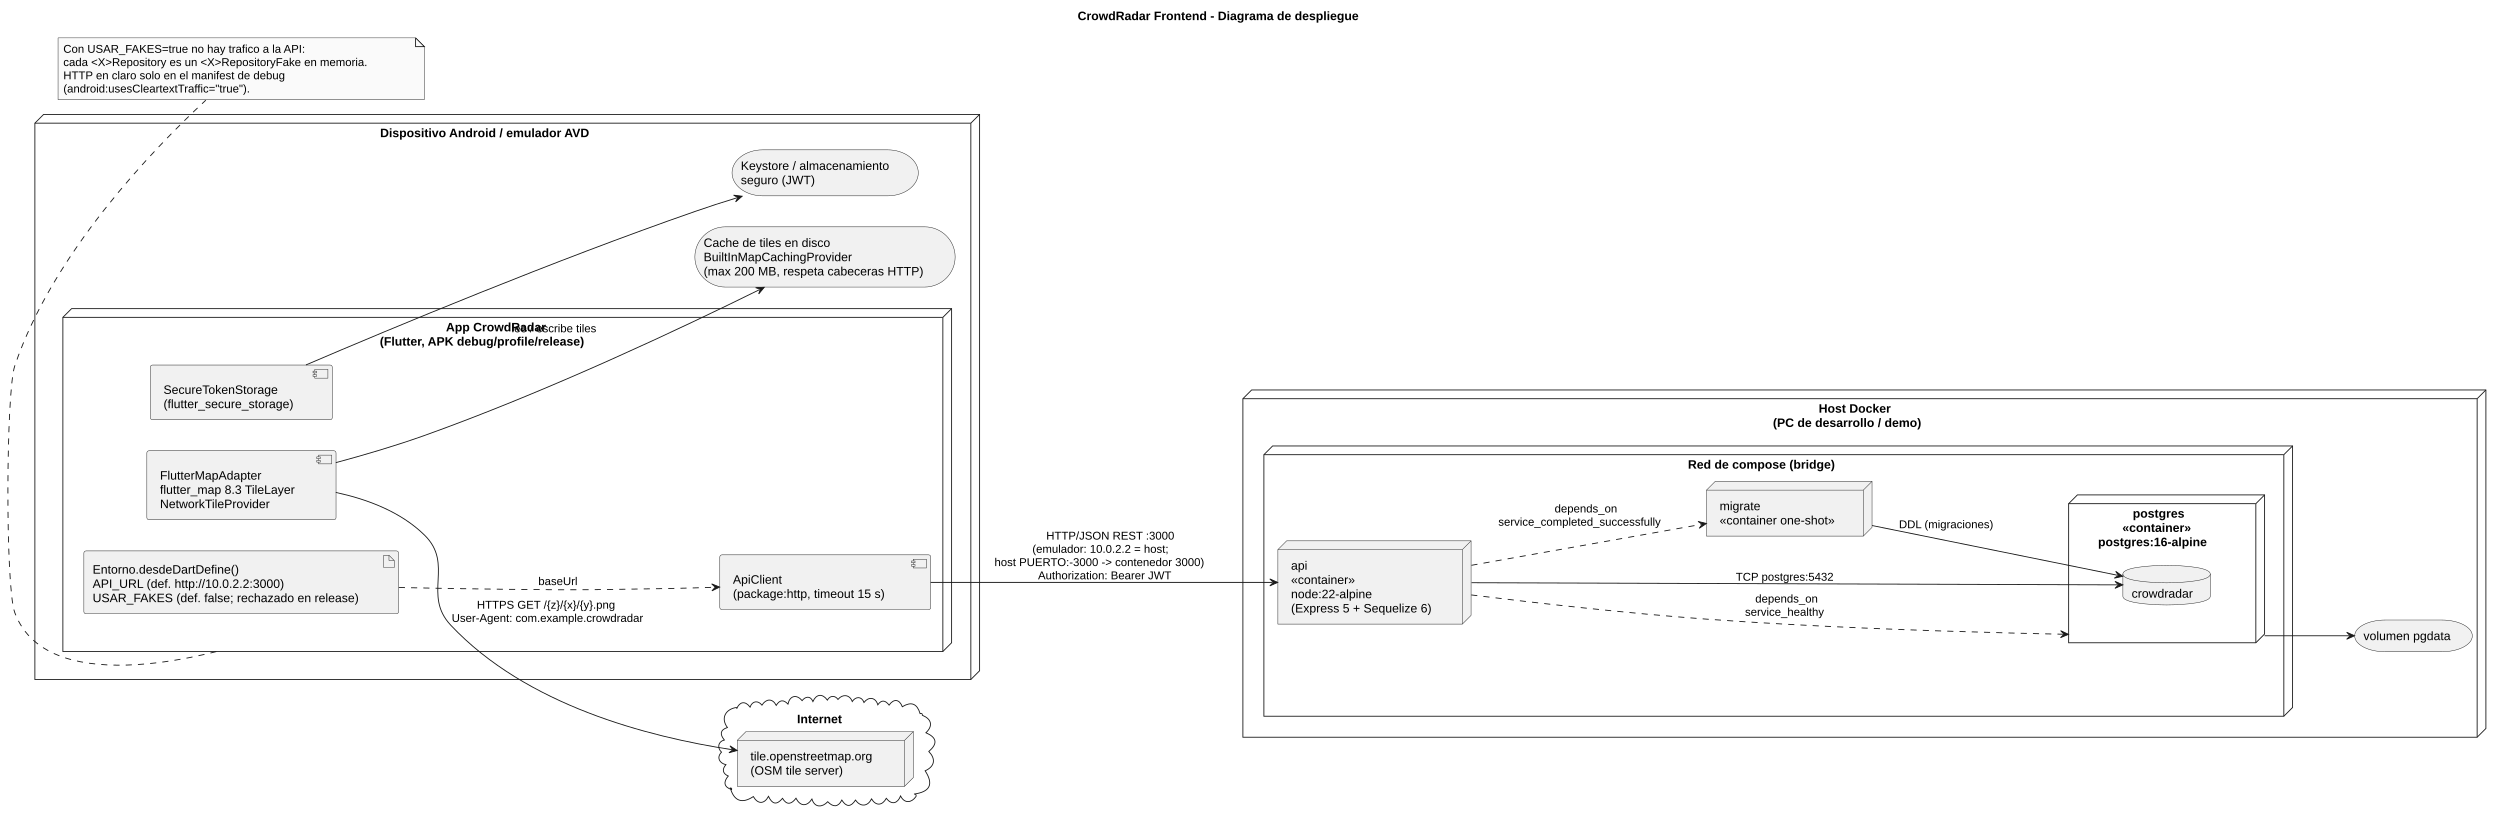
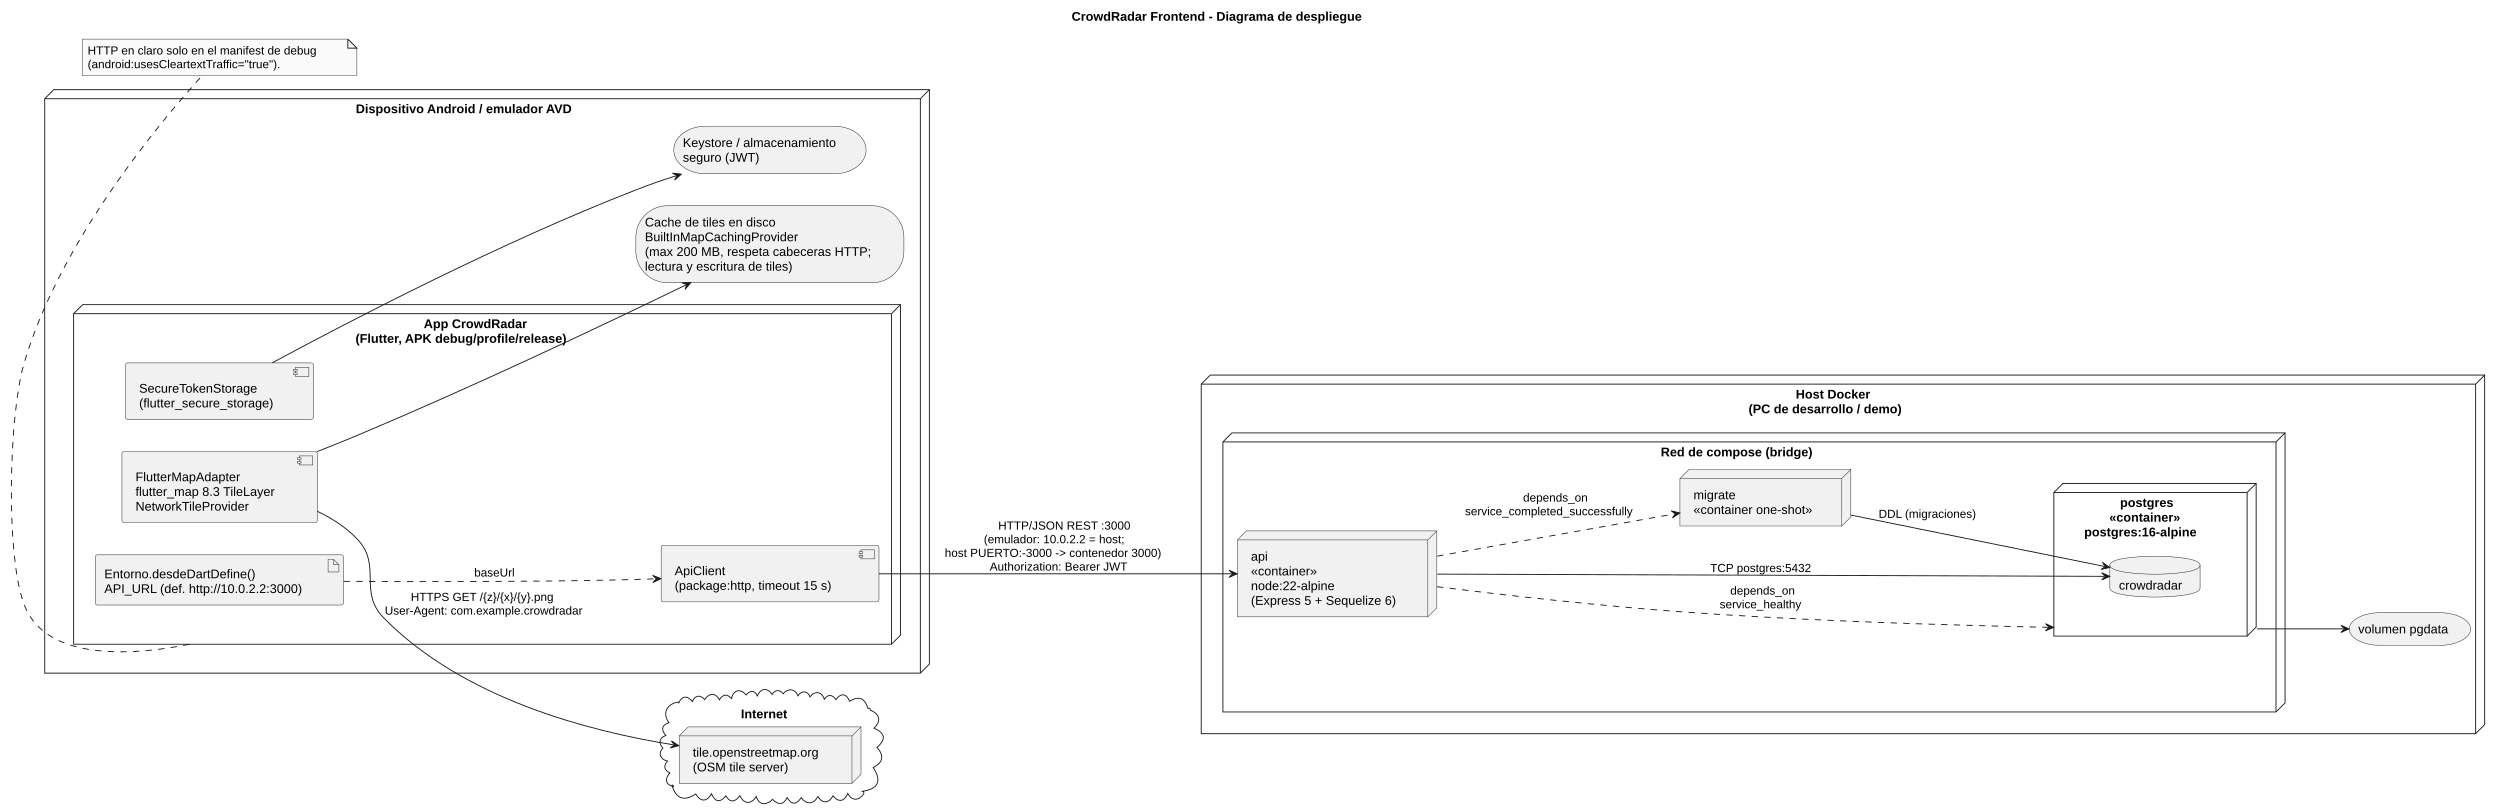
- <svg xmlns="http://www.w3.org/2000/svg" contentStyleType="text/css" height="930px" preserveAspectRatio="none" style="width:2858px;height:930px;background:#FFFFFF;" version="1.1" viewBox="0 0 2858 930" width="2858px" zoomAndPan="magnify">
+ <svg xmlns="http://www.w3.org/2000/svg" contentStyleType="text/css" height="899px" preserveAspectRatio="none" style="width:2768px;height:899px;background:#FFFFFF;" version="1.1" viewBox="0 0 2768 899" width="2768px" zoomAndPan="magnify">
  <defs />
  <g>
-     <text fill="#000000" font-family="Arial" font-size="14" font-weight="bold" lengthAdjust="spacing" textLength="381.001" x="1231.935" y="22.995">CrowdRadar Frontend - Diagrama de despliegue</text>
+     <text fill="#000000" font-family="Arial" font-size="14" font-weight="bold" lengthAdjust="spacing" textLength="381.001" x="1186.505" y="22.995">CrowdRadar Frontend - Diagrama de despliegue</text>
    <g id="cluster_android">
-       <polygon fill="none" points="39.87,140.797,49.87,130.797,1119.87,130.797,1119.87,766.797,1109.87,776.797,39.87,776.797,39.87,140.797" style="stroke:#181818;stroke-width:1.0;" />
-       <line style="stroke:#181818;stroke-width:1.0;" x1="1109.87" x2="1119.87" y1="140.797" y2="130.797" />
-       <line style="stroke:#181818;stroke-width:1.0;" x1="39.87" x2="1109.87" y1="140.797" y2="140.797" />
-       <line style="stroke:#181818;stroke-width:1.0;" x1="1109.87" x2="1109.87" y1="140.797" y2="776.797" />
-       <text fill="#000000" font-family="Arial" font-size="14" font-weight="bold" lengthAdjust="spacing" textLength="282.666" x="434.537" y="156.792">Dispositivo Android / emulador AVD</text>
+       <polygon fill="none" points="49.51,109.297,59.51,99.297,1029.01,99.297,1029.01,735.297,1019.01,745.297,49.51,745.297,49.51,109.297" style="stroke:#181818;stroke-width:1.0;" />
+       <line style="stroke:#181818;stroke-width:1.0;" x1="1019.01" x2="1029.01" y1="109.297" y2="99.297" />
+       <line style="stroke:#181818;stroke-width:1.0;" x1="49.51" x2="1019.01" y1="109.297" y2="109.297" />
+       <line style="stroke:#181818;stroke-width:1.0;" x1="1019.01" x2="1019.01" y1="109.297" y2="745.297" />
+       <text fill="#000000" font-family="Arial" font-size="14" font-weight="bold" lengthAdjust="spacing" textLength="282.666" x="393.927" y="125.292">Dispositivo Android / emulador AVD</text>
    </g>
    <g id="cluster_apk">
-       <polygon fill="none" points="71.87,362.797,81.87,352.797,1087.87,352.797,1087.87,734.797,1077.87,744.797,71.87,744.797,71.87,362.797" style="stroke:#181818;stroke-width:1.0;" />
-       <line style="stroke:#181818;stroke-width:1.0;" x1="1077.87" x2="1087.87" y1="362.797" y2="352.797" />
-       <line style="stroke:#181818;stroke-width:1.0;" x1="71.87" x2="1077.87" y1="362.797" y2="362.797" />
-       <line style="stroke:#181818;stroke-width:1.0;" x1="1077.87" x2="1077.87" y1="362.797" y2="744.797" />
-       <text fill="#000000" font-family="Arial" font-size="14" font-weight="bold" lengthAdjust="spacing" textLength="132.105" x="509.818" y="378.792">App CrowdRadar</text>
-       <text fill="#000000" font-family="Arial" font-size="14" font-weight="bold" lengthAdjust="spacing" textLength="283.37" x="434.185" y="395.089">(Flutter, APK debug/profile/release)</text>
+       <polygon fill="none" points="81.51,347.297,91.51,337.297,997.01,337.297,997.01,703.297,987.01,713.297,81.51,713.297,81.51,347.297" style="stroke:#181818;stroke-width:1.0;" />
+       <line style="stroke:#181818;stroke-width:1.0;" x1="987.01" x2="997.01" y1="347.297" y2="337.297" />
+       <line style="stroke:#181818;stroke-width:1.0;" x1="81.51" x2="987.01" y1="347.297" y2="347.297" />
+       <line style="stroke:#181818;stroke-width:1.0;" x1="987.01" x2="987.01" y1="347.297" y2="713.297" />
+       <text fill="#000000" font-family="Arial" font-size="14" font-weight="bold" lengthAdjust="spacing" textLength="132.105" x="469.208" y="363.292">App CrowdRadar</text>
+       <text fill="#000000" font-family="Arial" font-size="14" font-weight="bold" lengthAdjust="spacing" textLength="283.37" x="393.575" y="379.589">(Flutter, APK debug/profile/release)</text>
    </g>
    <g id="cluster_internet">
-       <path d="M842.108,810.309 C845.617,801.929 851.955,801 857.477,808.34 C860.013,801.271 866.409,800.303 871.069,806.096 C875.739,798.772 882.982,797.958 887.406,806.352 C891.274,800.104 895.625,799.409 900.774,804.892 C902.93,795.229 910.582,793.349 916.936,800.965 C920.783,796.121 926.402,795.065 929.322,801.944 C933.224,793.213 940.357,792.632 945.847,800.348 C948.689,795.147 954.463,794.576 957.965,799.562 C963.164,793.232 971.2,793.793 974.296,801.935 C978.172,796.156 984.906,795.648 987.723,803.016 C992.944,796.148 1000.927,796.94 1003.512,805.682 C1008.006,799.46 1012.263,800.68 1016.402,806.076 C1021.803,798.48 1028.105,799.198 1031.539,807.902 C1041.88,801.693 1048.401,804.311 1051.87,815.797 C1053.653,815.209 1054.543,815.786 1054.476,817.714 C1064.769,821.924 1067.038,829.646 1058.526,837.672 C1071.01,843.186 1072.309,850.055 1061.828,859.107 C1070.062,867.758 1068.668,876.196 1057.639,881.194 C1067.928,897.111 1062.664,905.36 1044.87,907.797 C1046.876,907.677 1047.688,908.465 1047.215,910.498 C1042.236,917.885 1034.039,918.982 1029.539,909.981 C1026.018,918.685 1019.477,920.535 1013.21,912.69 C1008.692,920.884 1001.541,921.795 996.366,913.354 C991.79,922.263 983.767,922.67 977.977,914.675 C972.764,922.642 967.607,922.922 962.381,914.688 C958.024,923.163 952.32,922.793 946.266,916.546 C940.168,923.054 931.487,923.825 928.202,913.523 C922.344,922.408 914.866,922.014 909.959,912.576 C905.028,919.211 899.605,921.054 894.568,912.685 C887.869,920.703 882.859,919.505 878.549,910.443 C873.621,919.516 866.352,919.545 861.213,910.647 C848.169,919.319 839.094,915.712 834.87,900.797 C836.135,900.72 836.747,901.39 836.431,902.647 C827.333,899.871 826.852,893.669 832.557,887.184 C825.983,884.222 825.28,879.485 829.843,874.196 C822.648,872.465 818.793,866.251 824.812,859.878 C819.865,855.024 820.605,847.913 828.051,845.939 C822.977,839.701 822.886,834.545 831.561,831.694 C823.536,820.79 829.709,810.614 841.87,808.797 C842.612,809.11 842.689,809.788 842.108,810.309 " fill="none" style="stroke:#181818;stroke-width:1.0;" />
-       <text fill="#000000" font-family="Arial" font-size="14" font-weight="bold" lengthAdjust="spacing" textLength="64.422" x="911.159" y="826.792">Internet</text>
+       <path d="M751.248,778.809 C754.757,770.429 761.095,769.5 766.617,776.84 C769.153,769.771 775.549,768.803 780.209,774.596 C784.879,767.272 792.122,766.458 796.546,774.852 C800.414,768.604 804.765,767.909 809.914,773.392 C812.07,763.729 819.722,761.849 826.076,769.465 C829.923,764.621 835.542,763.565 838.462,770.444 C842.364,761.713 849.497,761.132 854.987,768.848 C857.829,763.647 863.603,763.076 867.105,768.062 C872.304,761.732 880.34,762.293 883.436,770.435 C887.312,764.656 894.046,764.148 896.863,771.516 C902.084,764.648 910.067,765.44 912.652,774.182 C917.146,767.96 921.403,769.18 925.542,774.576 C930.943,766.98 937.245,767.698 940.679,776.402 C951.02,770.193 957.541,772.811 961.01,784.297 C962.793,783.709 963.683,784.286 963.616,786.214 C973.909,790.424 976.178,798.146 967.666,806.172 C980.15,811.686 981.449,818.555 970.968,827.607 C979.202,836.258 977.808,844.696 966.779,849.694 C977.068,865.611 971.804,873.86 954.01,876.297 C956.016,876.177 956.828,876.965 956.355,878.998 C951.376,886.385 943.179,887.482 938.679,878.481 C935.158,887.185 928.617,889.035 922.35,881.19 C917.832,889.384 910.681,890.295 905.506,881.854 C900.931,890.763 892.907,891.17 887.117,883.175 C881.904,891.142 876.747,891.422 871.521,883.188 C867.164,891.663 861.46,891.293 855.406,885.046 C849.308,891.554 840.627,892.325 837.342,882.023 C831.484,890.908 824.006,890.514 819.099,881.076 C814.168,887.711 808.745,889.554 803.708,881.185 C797.009,889.203 791.999,888.005 787.689,878.943 C782.761,888.016 775.492,888.045 770.353,879.147 C757.309,887.819 748.234,884.212 744.01,869.297 C745.274,869.22 745.887,869.89 745.571,871.147 C736.473,868.371 735.992,862.169 741.697,855.684 C735.123,852.722 734.42,847.985 738.983,842.696 C731.788,840.965 727.933,834.751 733.952,828.378 C729.005,823.524 729.745,816.413 737.191,814.439 C732.117,808.201 732.026,803.045 740.701,800.194 C732.676,789.29 738.849,779.114 751.01,777.297 C751.752,777.61 751.83,778.288 751.248,778.809 " fill="none" style="stroke:#181818;stroke-width:1.0;" />
+       <text fill="#000000" font-family="Arial" font-size="14" font-weight="bold" lengthAdjust="spacing" textLength="64.422" x="820.299" y="795.292">Internet</text>
    </g>
    <g id="cluster_host">
-       <polygon fill="none" points="1420.87,455.797,1430.87,445.797,2841.87,445.797,2841.87,832.797,2831.87,842.797,1420.87,842.797,1420.87,455.797" style="stroke:#181818;stroke-width:1.0;" />
-       <line style="stroke:#181818;stroke-width:1.0;" x1="2831.87" x2="2841.87" y1="455.797" y2="445.797" />
-       <line style="stroke:#181818;stroke-width:1.0;" x1="1420.87" x2="2831.87" y1="455.797" y2="455.797" />
-       <line style="stroke:#181818;stroke-width:1.0;" x1="2831.87" x2="2831.87" y1="455.797" y2="842.797" />
-       <text fill="#000000" font-family="Arial" font-size="14" font-weight="bold" lengthAdjust="spacing" textLength="96.482" x="2079.129" y="471.792">Host Docker</text>
-       <text fill="#000000" font-family="Arial" font-size="14" font-weight="bold" lengthAdjust="spacing" textLength="201.12" x="2026.81" y="488.089">(PC de desarrollo / demo)</text>
+       <polygon fill="none" points="1330.01,425.297,1340.01,415.297,2751.01,415.297,2751.01,802.297,2741.01,812.297,1330.01,812.297,1330.01,425.297" style="stroke:#181818;stroke-width:1.0;" />
+       <line style="stroke:#181818;stroke-width:1.0;" x1="2741.01" x2="2751.01" y1="425.297" y2="415.297" />
+       <line style="stroke:#181818;stroke-width:1.0;" x1="1330.01" x2="2741.01" y1="425.297" y2="425.297" />
+       <line style="stroke:#181818;stroke-width:1.0;" x1="2741.01" x2="2741.01" y1="425.297" y2="812.297" />
+       <text fill="#000000" font-family="Arial" font-size="14" font-weight="bold" lengthAdjust="spacing" textLength="96.482" x="1988.269" y="441.292">Host Docker</text>
+       <text fill="#000000" font-family="Arial" font-size="14" font-weight="bold" lengthAdjust="spacing" textLength="201.12" x="1935.95" y="457.589">(PC de desarrollo / demo)</text>
    </g>
    <g id="cluster_red">
-       <polygon fill="none" points="1444.87,519.797,1454.87,509.797,2620.87,509.797,2620.87,808.797,2610.87,818.797,1444.87,818.797,1444.87,519.797" style="stroke:#181818;stroke-width:1.0;" />
-       <line style="stroke:#181818;stroke-width:1.0;" x1="2610.87" x2="2620.87" y1="519.797" y2="509.797" />
-       <line style="stroke:#181818;stroke-width:1.0;" x1="1444.87" x2="2610.87" y1="519.797" y2="519.797" />
-       <line style="stroke:#181818;stroke-width:1.0;" x1="2610.87" x2="2610.87" y1="519.797" y2="818.797" />
-       <text fill="#000000" font-family="Arial" font-size="14" font-weight="bold" lengthAdjust="spacing" textLength="198.468" x="1929.636" y="535.792">Red de compose (bridge)</text>
+       <polygon fill="none" points="1354.01,489.297,1364.01,479.297,2530.01,479.297,2530.01,778.297,2520.01,788.297,1354.01,788.297,1354.01,489.297" style="stroke:#181818;stroke-width:1.0;" />
+       <line style="stroke:#181818;stroke-width:1.0;" x1="2520.01" x2="2530.01" y1="489.297" y2="479.297" />
+       <line style="stroke:#181818;stroke-width:1.0;" x1="1354.01" x2="2520.01" y1="489.297" y2="489.297" />
+       <line style="stroke:#181818;stroke-width:1.0;" x1="2520.01" x2="2520.01" y1="489.297" y2="788.297" />
+       <text fill="#000000" font-family="Arial" font-size="14" font-weight="bold" lengthAdjust="spacing" textLength="198.468" x="1838.776" y="505.292">Red de compose (bridge)</text>
    </g>
    <g id="cluster_postgres">
-       <polygon fill="none" points="2364.87,575.797,2374.87,565.797,2588.87,565.797,2588.87,724.797,2578.87,734.797,2364.87,734.797,2364.87,575.797" style="stroke:#181818;stroke-width:1.0;" />
-       <line style="stroke:#181818;stroke-width:1.0;" x1="2578.87" x2="2588.87" y1="575.797" y2="565.797" />
-       <line style="stroke:#181818;stroke-width:1.0;" x1="2364.87" x2="2578.87" y1="575.797" y2="575.797" />
-       <line style="stroke:#181818;stroke-width:1.0;" x1="2578.87" x2="2578.87" y1="575.797" y2="734.797" />
-       <text fill="#000000" font-family="Arial" font-size="14" font-weight="bold" lengthAdjust="spacing" textLength="69.419" x="2438.16" y="591.792">postgres</text>
-       <text fill="#000000" font-family="Arial" font-size="14" font-weight="bold" lengthAdjust="spacing" textLength="93.276" x="2426.232" y="608.089">«container»</text>
-       <text fill="#000000" font-family="Arial" font-size="14" font-weight="bold" lengthAdjust="spacing" textLength="148.839" x="2398.451" y="624.386">postgres:16-alpine</text>
+       <polygon fill="none" points="2274.01,545.297,2284.01,535.297,2498.01,535.297,2498.01,694.297,2488.01,704.297,2274.01,704.297,2274.01,545.297" style="stroke:#181818;stroke-width:1.0;" />
+       <line style="stroke:#181818;stroke-width:1.0;" x1="2488.01" x2="2498.01" y1="545.297" y2="535.297" />
+       <line style="stroke:#181818;stroke-width:1.0;" x1="2274.01" x2="2488.01" y1="545.297" y2="545.297" />
+       <line style="stroke:#181818;stroke-width:1.0;" x1="2488.01" x2="2488.01" y1="545.297" y2="704.297" />
+       <text fill="#000000" font-family="Arial" font-size="14" font-weight="bold" lengthAdjust="spacing" textLength="69.419" x="2347.3" y="561.292">postgres</text>
+       <text fill="#000000" font-family="Arial" font-size="14" font-weight="bold" lengthAdjust="spacing" textLength="93.276" x="2335.372" y="577.589">«container»</text>
+       <text fill="#000000" font-family="Arial" font-size="14" font-weight="bold" lengthAdjust="spacing" textLength="148.839" x="2307.591" y="593.886">postgres:16-alpine</text>
    </g>
    <g id="elem_cacheTiles">
-       <rect fill="#F1F1F1" height="68.891" rx="35" ry="35" style="stroke:#181818;stroke-width:0.5;" width="297.553" x="794.37" y="259.297" />
-       <text fill="#000000" font-family="Arial" font-size="14" lengthAdjust="spacing" textLength="161.834" x="804.37" y="282.292">Cache de tiles en disco</text>
-       <text fill="#000000" font-family="Arial" font-size="14" lengthAdjust="spacing" textLength="189.061" x="804.37" y="298.589">BuiltInMapCachingProvider</text>
-       <text fill="#000000" font-family="Arial" font-size="14" lengthAdjust="spacing" textLength="277.553" x="804.37" y="314.886">(max 200 MB, respeta cabeceras HTTP)</text>
+       <rect fill="#F1F1F1" height="85.188" rx="35" ry="35" style="stroke:#181818;stroke-width:0.5;" width="296.808" x="704.01" y="227.797" />
+       <text fill="#000000" font-family="Arial" font-size="14" lengthAdjust="spacing" textLength="161.834" x="714.01" y="250.792">Cache de tiles en disco</text>
+       <text fill="#000000" font-family="Arial" font-size="14" lengthAdjust="spacing" textLength="189.061" x="714.01" y="267.089">BuiltInMapCachingProvider</text>
+       <text fill="#000000" font-family="Arial" font-size="14" lengthAdjust="spacing" textLength="276.808" x="714.01" y="283.386">(max 200 MB, respeta cabeceras HTTP;</text>
+       <text fill="#000000" font-family="Arial" font-size="14" lengthAdjust="spacing" textLength="189.068" x="714.01" y="299.683">lectura y escritura de tiles)</text>
    </g>
    <g id="elem_keystore">
-       <rect fill="#F1F1F1" height="52.594" rx="35" ry="35" style="stroke:#181818;stroke-width:0.5;" width="212.931" x="836.87" y="171.297" />
-       <text fill="#000000" font-family="Arial" font-size="14" lengthAdjust="spacing" textLength="192.931" x="846.87" y="194.292">Keystore / almacenamiento</text>
-       <text fill="#000000" font-family="Arial" font-size="14" lengthAdjust="spacing" textLength="89.886" x="846.87" y="210.589">seguro (JWT)</text>
+       <rect fill="#F1F1F1" height="52.594" rx="35" ry="35" style="stroke:#181818;stroke-width:0.5;" width="212.931" x="746.01" y="139.797" />
+       <text fill="#000000" font-family="Arial" font-size="14" lengthAdjust="spacing" textLength="192.931" x="756.01" y="162.792">Keystore / almacenamiento</text>
+       <text fill="#000000" font-family="Arial" font-size="14" lengthAdjust="spacing" textLength="89.886" x="756.01" y="179.089">seguro (JWT)</text>
    </g>
    <g id="elem_entorno">
-       <rect fill="#F1F1F1" height="71.891" rx="2.5" ry="2.5" style="stroke:#181818;stroke-width:0.5;" width="359.8" x="95.87" y="629.797" />
-       <polygon fill="#F1F1F1" points="438.67,634.797,438.67,648.797,450.67,648.797,450.67,640.797,444.67,634.797,438.67,634.797" style="stroke:#181818;stroke-width:0.5;" />
-       <line style="stroke:#181818;stroke-width:0.5;" x1="444.67" x2="444.67" y1="634.797" y2="640.797" />
-       <line style="stroke:#181818;stroke-width:0.5;" x1="450.67" x2="444.67" y1="640.797" y2="640.797" />
-       <text fill="#000000" font-family="Arial" font-size="14" lengthAdjust="spacing" textLength="188.939" x="105.87" y="655.792">Entorno.desdeDartDefine()</text>
-       <text fill="#000000" font-family="Arial" font-size="14" lengthAdjust="spacing" textLength="244.747" x="105.87" y="672.089">API_URL (def. http://10.0.2.2:3000)</text>
-       <text fill="#000000" font-family="Arial" font-size="14" lengthAdjust="spacing" textLength="329.8" x="105.87" y="688.386">USAR_FAKES (def. false; rechazado en release)</text>
+       <rect fill="#F1F1F1" height="55.594" rx="2.5" ry="2.5" style="stroke:#181818;stroke-width:0.5;" width="274.747" x="105.51" y="614.297" />
+       <polygon fill="#F1F1F1" points="363.257,619.297,363.257,633.297,375.257,633.297,375.257,625.297,369.257,619.297,363.257,619.297" style="stroke:#181818;stroke-width:0.5;" />
+       <line style="stroke:#181818;stroke-width:0.5;" x1="369.257" x2="369.257" y1="619.297" y2="625.297" />
+       <line style="stroke:#181818;stroke-width:0.5;" x1="375.257" x2="369.257" y1="625.297" y2="625.297" />
+       <text fill="#000000" font-family="Arial" font-size="14" lengthAdjust="spacing" textLength="188.939" x="115.51" y="640.292">Entorno.desdeDartDefine()</text>
+       <text fill="#000000" font-family="Arial" font-size="14" lengthAdjust="spacing" textLength="244.747" x="115.51" y="656.589">API_URL (def. http://10.0.2.2:3000)</text>
    </g>
    <g id="elem_api">
-       <rect fill="#F1F1F1" height="62.594" rx="2.5" ry="2.5" style="stroke:#181818;stroke-width:0.5;" width="241.195" x="822.87" y="634.297" />
-       <rect fill="#F1F1F1" height="10" style="stroke:#181818;stroke-width:0.5;" width="15" x="1044.065" y="639.297" />
-       <rect fill="#F1F1F1" height="2" style="stroke:#181818;stroke-width:0.5;" width="4" x="1042.065" y="641.297" />
-       <rect fill="#F1F1F1" height="2" style="stroke:#181818;stroke-width:0.5;" width="4" x="1042.065" y="645.297" />
-       <text fill="#000000" font-family="Arial" font-size="14" lengthAdjust="spacing" textLength="62.884" x="837.87" y="667.292">ApiClient</text>
-       <text fill="#000000" font-family="Arial" font-size="14" lengthAdjust="spacing" textLength="201.195" x="837.87" y="683.589">(package:http, timeout 15 s)</text>
+       <rect fill="#F1F1F1" height="62.594" rx="2.5" ry="2.5" style="stroke:#181818;stroke-width:0.5;" width="241.195" x="732.01" y="603.797" />
+       <rect fill="#F1F1F1" height="10" style="stroke:#181818;stroke-width:0.5;" width="15" x="953.205" y="608.797" />
+       <rect fill="#F1F1F1" height="2" style="stroke:#181818;stroke-width:0.5;" width="4" x="951.205" y="610.797" />
+       <rect fill="#F1F1F1" height="2" style="stroke:#181818;stroke-width:0.5;" width="4" x="951.205" y="614.797" />
+       <text fill="#000000" font-family="Arial" font-size="14" lengthAdjust="spacing" textLength="62.884" x="747.01" y="636.792">ApiClient</text>
+       <text fill="#000000" font-family="Arial" font-size="14" lengthAdjust="spacing" textLength="201.195" x="747.01" y="653.089">(package:http, timeout 15 s)</text>
    </g>
    <g id="elem_mapa">
-       <rect fill="#F1F1F1" height="78.891" rx="2.5" ry="2.5" style="stroke:#181818;stroke-width:0.5;" width="216.285" x="167.87" y="515.297" />
-       <rect fill="#F1F1F1" height="10" style="stroke:#181818;stroke-width:0.5;" width="15" x="364.155" y="520.297" />
-       <rect fill="#F1F1F1" height="2" style="stroke:#181818;stroke-width:0.5;" width="4" x="362.155" y="522.297" />
-       <rect fill="#F1F1F1" height="2" style="stroke:#181818;stroke-width:0.5;" width="4" x="362.155" y="526.297" />
-       <text fill="#000000" font-family="Arial" font-size="14" lengthAdjust="spacing" textLength="131.496" x="182.87" y="548.292">FlutterMapAdapter</text>
-       <text fill="#000000" font-family="Arial" font-size="14" lengthAdjust="spacing" textLength="176.285" x="182.87" y="564.589">flutter_map 8.3 TileLayer</text>
-       <text fill="#000000" font-family="Arial" font-size="14" lengthAdjust="spacing" textLength="141.593" x="182.87" y="580.886">NetworkTileProvider</text>
+       <rect fill="#F1F1F1" height="78.891" rx="2.5" ry="2.5" style="stroke:#181818;stroke-width:0.5;" width="216.285" x="135.01" y="499.797" />
+       <rect fill="#F1F1F1" height="10" style="stroke:#181818;stroke-width:0.5;" width="15" x="331.295" y="504.797" />
+       <rect fill="#F1F1F1" height="2" style="stroke:#181818;stroke-width:0.5;" width="4" x="329.295" y="506.797" />
+       <rect fill="#F1F1F1" height="2" style="stroke:#181818;stroke-width:0.5;" width="4" x="329.295" y="510.797" />
+       <text fill="#000000" font-family="Arial" font-size="14" lengthAdjust="spacing" textLength="131.496" x="150.01" y="532.792">FlutterMapAdapter</text>
+       <text fill="#000000" font-family="Arial" font-size="14" lengthAdjust="spacing" textLength="176.285" x="150.01" y="549.089">flutter_map 8.3 TileLayer</text>
+       <text fill="#000000" font-family="Arial" font-size="14" lengthAdjust="spacing" textLength="141.593" x="150.01" y="565.386">NetworkTileProvider</text>
    </g>
    <g id="elem_tokens">
-       <rect fill="#F1F1F1" height="62.594" rx="2.5" ry="2.5" style="stroke:#181818;stroke-width:0.5;" width="207.993" x="171.87" y="417.297" />
-       <rect fill="#F1F1F1" height="10" style="stroke:#181818;stroke-width:0.5;" width="15" x="359.863" y="422.297" />
-       <rect fill="#F1F1F1" height="2" style="stroke:#181818;stroke-width:0.5;" width="4" x="357.863" y="424.297" />
-       <rect fill="#F1F1F1" height="2" style="stroke:#181818;stroke-width:0.5;" width="4" x="357.863" y="428.297" />
-       <text fill="#000000" font-family="Arial" font-size="14" lengthAdjust="spacing" textLength="145.927" x="186.87" y="450.292">SecureTokenStorage</text>
-       <text fill="#000000" font-family="Arial" font-size="14" lengthAdjust="spacing" textLength="167.993" x="186.87" y="466.589">(flutter_secure_storage)</text>
+       <rect fill="#F1F1F1" height="62.594" rx="2.5" ry="2.5" style="stroke:#181818;stroke-width:0.5;" width="207.993" x="139.01" y="401.797" />
+       <rect fill="#F1F1F1" height="10" style="stroke:#181818;stroke-width:0.5;" width="15" x="327.003" y="406.797" />
+       <rect fill="#F1F1F1" height="2" style="stroke:#181818;stroke-width:0.5;" width="4" x="325.003" y="408.797" />
+       <rect fill="#F1F1F1" height="2" style="stroke:#181818;stroke-width:0.5;" width="4" x="325.003" y="412.797" />
+       <text fill="#000000" font-family="Arial" font-size="14" lengthAdjust="spacing" textLength="145.927" x="154.01" y="434.792">SecureTokenStorage</text>
+       <text fill="#000000" font-family="Arial" font-size="14" lengthAdjust="spacing" textLength="167.993" x="154.01" y="451.089">(flutter_secure_storage)</text>
    </g>
    <g id="elem_osm">
-       <polygon fill="#F1F1F1" points="842.87,846.297,852.87,836.297,1044.157,836.297,1044.157,888.891,1034.157,898.891,842.87,898.891,842.87,846.297" style="stroke:#181818;stroke-width:0.5;" />
-       <line style="stroke:#181818;stroke-width:0.5;" x1="1034.157" x2="1044.157" y1="846.297" y2="836.297" />
-       <line style="stroke:#181818;stroke-width:0.5;" x1="842.87" x2="1034.157" y1="846.297" y2="846.297" />
-       <line style="stroke:#181818;stroke-width:0.5;" x1="1034.157" x2="1034.157" y1="846.297" y2="898.891" />
-       <text fill="#000000" font-family="Arial" font-size="14" lengthAdjust="spacing" textLength="161.287" x="857.87" y="869.292">tile.openstreetmap.org</text>
-       <text fill="#000000" font-family="Arial" font-size="14" lengthAdjust="spacing" textLength="118.009" x="857.87" y="885.589">(OSM tile server)</text>
+       <polygon fill="#F1F1F1" points="752.01,814.797,762.01,804.797,953.297,804.797,953.297,857.391,943.297,867.391,752.01,867.391,752.01,814.797" style="stroke:#181818;stroke-width:0.5;" />
+       <line style="stroke:#181818;stroke-width:0.5;" x1="943.297" x2="953.297" y1="814.797" y2="804.797" />
+       <line style="stroke:#181818;stroke-width:0.5;" x1="752.01" x2="943.297" y1="814.797" y2="814.797" />
+       <line style="stroke:#181818;stroke-width:0.5;" x1="943.297" x2="943.297" y1="814.797" y2="867.391" />
+       <text fill="#000000" font-family="Arial" font-size="14" lengthAdjust="spacing" textLength="161.287" x="767.01" y="837.792">tile.openstreetmap.org</text>
+       <text fill="#000000" font-family="Arial" font-size="14" lengthAdjust="spacing" textLength="118.009" x="767.01" y="854.089">(OSM tile server)</text>
    </g>
    <g id="elem_pgdata">
-       <rect fill="#F1F1F1" height="36.297" rx="35" ry="35" style="stroke:#181818;stroke-width:0.5;" width="134.495" x="2691.87" y="708.797" />
-       <text fill="#000000" font-family="Arial" font-size="14" lengthAdjust="spacing" textLength="114.495" x="2701.87" y="731.792">volumen pgdata</text>
+       <rect fill="#F1F1F1" height="36.297" rx="35" ry="35" style="stroke:#181818;stroke-width:0.5;" width="134.495" x="2601.01" y="678.297" />
+       <text fill="#000000" font-family="Arial" font-size="14" lengthAdjust="spacing" textLength="114.495" x="2611.01" y="701.292">volumen pgdata</text>
    </g>
    <g id="elem_apiC">
-       <polygon fill="#F1F1F1" points="1460.87,628.297,1470.87,618.297,1681.728,618.297,1681.728,703.484,1671.728,713.484,1460.87,713.484,1460.87,628.297" style="stroke:#181818;stroke-width:0.5;" />
-       <line style="stroke:#181818;stroke-width:0.5;" x1="1671.728" x2="1681.728" y1="628.297" y2="618.297" />
-       <line style="stroke:#181818;stroke-width:0.5;" x1="1460.87" x2="1671.728" y1="628.297" y2="628.297" />
-       <line style="stroke:#181818;stroke-width:0.5;" x1="1671.728" x2="1671.728" y1="628.297" y2="713.484" />
-       <text fill="#000000" font-family="Arial" font-size="14" lengthAdjust="spacing" textLength="21.355" x="1475.87" y="651.292">api</text>
-       <text fill="#000000" font-family="Arial" font-size="14" lengthAdjust="spacing" textLength="83.467" x="1475.87" y="667.589">«container»</text>
-       <text fill="#000000" font-family="Arial" font-size="14" lengthAdjust="spacing" textLength="105.253" x="1475.87" y="683.886">node:22-alpine</text>
-       <text fill="#000000" font-family="Arial" font-size="14" lengthAdjust="spacing" textLength="180.858" x="1475.87" y="700.183">(Express 5 + Sequelize 6)</text>
+       <polygon fill="#F1F1F1" points="1370.01,597.797,1380.01,587.797,1590.868,587.797,1590.868,672.984,1580.868,682.984,1370.01,682.984,1370.01,597.797" style="stroke:#181818;stroke-width:0.5;" />
+       <line style="stroke:#181818;stroke-width:0.5;" x1="1580.868" x2="1590.868" y1="597.797" y2="587.797" />
+       <line style="stroke:#181818;stroke-width:0.5;" x1="1370.01" x2="1580.868" y1="597.797" y2="597.797" />
+       <line style="stroke:#181818;stroke-width:0.5;" x1="1580.868" x2="1580.868" y1="597.797" y2="682.984" />
+       <text fill="#000000" font-family="Arial" font-size="14" lengthAdjust="spacing" textLength="21.355" x="1385.01" y="620.792">api</text>
+       <text fill="#000000" font-family="Arial" font-size="14" lengthAdjust="spacing" textLength="83.467" x="1385.01" y="637.089">«container»</text>
+       <text fill="#000000" font-family="Arial" font-size="14" lengthAdjust="spacing" textLength="105.253" x="1385.01" y="653.386">node:22-alpine</text>
+       <text fill="#000000" font-family="Arial" font-size="14" lengthAdjust="spacing" textLength="180.858" x="1385.01" y="669.683">(Express 5 + Sequelize 6)</text>
    </g>
    <g id="elem_migrate">
-       <polygon fill="#F1F1F1" points="1950.87,560.297,1960.87,550.297,2140.112,550.297,2140.112,602.891,2130.112,612.891,1950.87,612.891,1950.87,560.297" style="stroke:#181818;stroke-width:0.5;" />
-       <line style="stroke:#181818;stroke-width:0.5;" x1="2130.112" x2="2140.112" y1="560.297" y2="550.297" />
-       <line style="stroke:#181818;stroke-width:0.5;" x1="1950.87" x2="2130.112" y1="560.297" y2="560.297" />
-       <line style="stroke:#181818;stroke-width:0.5;" x1="2130.112" x2="2130.112" y1="560.297" y2="612.891" />
-       <text fill="#000000" font-family="Arial" font-size="14" lengthAdjust="spacing" textLength="54.852" x="1965.87" y="583.292">migrate</text>
-       <text fill="#000000" font-family="Arial" font-size="14" lengthAdjust="spacing" textLength="149.242" x="1965.87" y="599.589">«container one-shot»</text>
+       <polygon fill="#F1F1F1" points="1860.01,529.797,1870.01,519.797,2049.252,519.797,2049.252,572.391,2039.252,582.391,1860.01,582.391,1860.01,529.797" style="stroke:#181818;stroke-width:0.5;" />
+       <line style="stroke:#181818;stroke-width:0.5;" x1="2039.252" x2="2049.252" y1="529.797" y2="519.797" />
+       <line style="stroke:#181818;stroke-width:0.5;" x1="1860.01" x2="2039.252" y1="529.797" y2="529.797" />
+       <line style="stroke:#181818;stroke-width:0.5;" x1="2039.252" x2="2039.252" y1="529.797" y2="582.391" />
+       <text fill="#000000" font-family="Arial" font-size="14" lengthAdjust="spacing" textLength="54.852" x="1875.01" y="552.792">migrate</text>
+       <text fill="#000000" font-family="Arial" font-size="14" lengthAdjust="spacing" textLength="149.242" x="1875.01" y="569.089">«container one-shot»</text>
    </g>
    <g id="elem_bd">
-       <path d="M2426.87,656.297 C2426.87,646.297 2476.826,646.297 2476.826,646.297 C2476.826,646.297 2526.782,646.297 2526.782,656.297 L2526.782,681.594 C2526.782,691.594 2476.826,691.594 2476.826,691.594 C2476.826,691.594 2426.87,691.594 2426.87,681.594 L2426.87,656.297 " fill="#F1F1F1" style="stroke:#181818;stroke-width:0.5;" />
-       <path d="M2426.87,656.297 C2426.87,666.297 2476.826,666.297 2476.826,666.297 C2476.826,666.297 2526.782,666.297 2526.782,656.297 " fill="none" style="stroke:#181818;stroke-width:0.5;" />
-       <text fill="#000000" font-family="Arial" font-size="14" lengthAdjust="spacing" textLength="79.912" x="2436.87" y="683.292">crowdradar</text>
+       <path d="M2336.01,625.797 C2336.01,615.797 2385.966,615.797 2385.966,615.797 C2385.966,615.797 2435.922,615.797 2435.922,625.797 L2435.922,651.094 C2435.922,661.094 2385.966,661.094 2385.966,661.094 C2385.966,661.094 2336.01,661.094 2336.01,651.094 L2336.01,625.797 " fill="#F1F1F1" style="stroke:#181818;stroke-width:0.5;" />
+       <path d="M2336.01,625.797 C2336.01,635.797 2385.966,635.797 2385.966,635.797 C2385.966,635.797 2435.922,635.797 2435.922,625.797 " fill="none" style="stroke:#181818;stroke-width:0.5;" />
+       <text fill="#000000" font-family="Arial" font-size="14" lengthAdjust="spacing" textLength="79.912" x="2346.01" y="652.792">crowdradar</text>
    </g>
    <g id="elem_GMN29">
-       <path d="M66.37,43.297 L66.37,113.828 L485.089,113.828 L485.089,53.297 L475.089,43.297 L66.37,43.297 " fill="#FAFAFA" style="stroke:#181818;stroke-width:0.5;" />
-       <path d="M475.089,43.297 L475.089,53.297 L485.089,53.297 L475.089,43.297 " fill="#FAFAFA" style="stroke:#181818;stroke-width:1.0;" />
-       <text fill="#000000" font-family="Arial" font-size="13" lengthAdjust="spacing" textLength="301.603" x="72.37" y="60.364">Con USAR_FAKES=true no hay trafico a la API:</text>
-       <text fill="#000000" font-family="Arial" font-size="13" lengthAdjust="spacing" textLength="397.719" x="72.37" y="75.497">cada &lt;X&gt;Repository es un &lt;X&gt;RepositoryFake en memoria.</text>
-       <text fill="#000000" font-family="Arial" font-size="13" lengthAdjust="spacing" textLength="283.125" x="72.37" y="90.629">HTTP en claro solo en el manifest de debug</text>
-       <text fill="#000000" font-family="Arial" font-size="13" lengthAdjust="spacing" textLength="248.638" x="72.37" y="105.762">(android:usesCleartextTraffic="true").</text>
+       <path d="M91.01,43.297 L91.01,83.562 L395.135,83.562 L395.135,53.297 L385.135,43.297 L91.01,43.297 " fill="#FAFAFA" style="stroke:#181818;stroke-width:0.5;" />
+       <path d="M385.135,43.297 L385.135,53.297 L395.135,53.297 L385.135,43.297 " fill="#FAFAFA" style="stroke:#181818;stroke-width:1.0;" />
+       <text fill="#000000" font-family="Arial" font-size="13" lengthAdjust="spacing" textLength="283.125" x="97.01" y="60.364">HTTP en claro solo en el manifest de debug</text>
+       <text fill="#000000" font-family="Arial" font-size="13" lengthAdjust="spacing" textLength="248.638" x="97.01" y="75.497">(android:usesCleartextTraffic="true").</text>
    </g>
    <g id="link_entorno_api">
-       <path d="M455.93,671.617 C475.98,672.107 496.11,672.517 515.37,672.797 C626.03,674.417 653.73,674.967 764.37,672.797 C783.23,672.427 797.214,672.049 816.704,671.359 " fill="none" id="entorno-to-api" style="stroke:#181818;stroke-width:1.0;stroke-dasharray:7.0,7.0;" />
-       <polygon fill="#181818" points="822.7,671.147,813.564,667.468,817.703,671.324,813.847,675.463,822.7,671.147" style="stroke:#181818;stroke-width:1.0;" />
-       <text fill="#000000" font-family="Arial" font-size="13" lengthAdjust="spacing" textLength="49.461" x="615.37" y="668.864">baseUrl</text>
+       <path d="M380.55,643.667 C465.08,644.177 575.86,644.227 674.01,642.297 C692.66,641.927 706.414,641.558 725.704,640.878 " fill="none" id="entorno-to-api" style="stroke:#181818;stroke-width:1.0;stroke-dasharray:7.0,7.0;" />
+       <polygon fill="#181818" points="731.7,640.667,722.565,636.986,726.703,640.843,722.846,644.981,731.7,640.667" style="stroke:#181818;stroke-width:1.0;" />
+       <text fill="#000000" font-family="Arial" font-size="13" lengthAdjust="spacing" textLength="49.461" x="525.01" y="638.364">baseUrl</text>
    </g>
    <g id="link_api_apiC">
-       <path d="M1063.96,665.797 C1178.41,665.797 1343.6,665.797 1454.64,665.797 " fill="none" id="api-to-apiC" style="stroke:#181818;stroke-width:1.0;" />
-       <polygon fill="#181818" points="1460.64,665.797,1451.64,661.797,1455.64,665.797,1451.64,669.797,1460.64,665.797" style="stroke:#181818;stroke-width:1.0;" />
-       <text fill="#000000" font-family="Arial" font-size="13" lengthAdjust="spacing" textLength="149.087" x="1196.068" y="616.864">HTTP/JSON REST :3000</text>
-       <text fill="#000000" font-family="Arial" font-size="13" lengthAdjust="spacing" textLength="180.965" x="1180.129" y="631.997">(emulador: 10.0.2.2 = host;</text>
-       <text fill="#000000" font-family="Arial" font-size="13" lengthAdjust="spacing" textLength="267.484" x="1136.87" y="647.129">host PUERTO:-3000 -&gt; contenedor 3000)</text>
-       <text fill="#000000" font-family="Arial" font-size="13" lengthAdjust="spacing" textLength="167.915" x="1186.655" y="662.262">Authorization: Bearer JWT</text>
+       <path d="M973.09,635.297 C1087.54,635.297 1252.73,635.297 1363.78,635.297 " fill="none" id="api-to-apiC" style="stroke:#181818;stroke-width:1.0;" />
+       <polygon fill="#181818" points="1369.78,635.297,1360.78,631.297,1364.78,635.297,1360.78,639.297,1369.78,635.297" style="stroke:#181818;stroke-width:1.0;" />
+       <text fill="#000000" font-family="Arial" font-size="13" lengthAdjust="spacing" textLength="149.087" x="1105.208" y="586.364">HTTP/JSON REST :3000</text>
+       <text fill="#000000" font-family="Arial" font-size="13" lengthAdjust="spacing" textLength="180.965" x="1089.269" y="601.497">(emulador: 10.0.2.2 = host;</text>
+       <text fill="#000000" font-family="Arial" font-size="13" lengthAdjust="spacing" textLength="267.484" x="1046.01" y="616.629">host PUERTO:-3000 -&gt; contenedor 3000)</text>
+       <text fill="#000000" font-family="Arial" font-size="13" lengthAdjust="spacing" textLength="167.915" x="1095.795" y="631.762">Authorization: Bearer JWT</text>
    </g>
    <g id="link_mapa_osm">
-       <path d="M383.9,562.947 C420.2,570.737 458.35,585.217 485.37,611.797 C519.36,645.227 482.69,680.077 515.37,714.797 C601.45,806.267 740.089,842.239 836.859,857.049 " fill="none" id="mapa-to-osm" style="stroke:#181818;stroke-width:1.0;" />
-       <polygon fill="#181818" points="842.79,857.957,834.499,852.641,837.847,857.201,833.288,860.549,842.79,857.957" style="stroke:#181818;stroke-width:1.0;" />
-       <text fill="#000000" font-family="Arial" font-size="13" lengthAdjust="spacing" textLength="190.093" x="545.188" y="695.864">HTTPS GET /{z}/{x}/{y}.png</text>
-       <text fill="#000000" font-family="Arial" font-size="13" lengthAdjust="spacing" textLength="247.73" x="516.37" y="710.997">User-Agent: com.example.crowdradar</text>
+       <path d="M351.13,566.017 C367.35,573.717 382.73,583.617 395.01,596.297 C423.75,625.987 395.99,654.877 425.01,684.297 C512.63,773.147 649.665,809.298 745.635,824.668 " fill="none" id="mapa-to-osm" style="stroke:#181818;stroke-width:1.0;" />
+       <polygon fill="#181818" points="751.56,825.617,743.306,820.244,746.623,824.826,742.041,828.143,751.56,825.617" style="stroke:#181818;stroke-width:1.0;" />
+       <text fill="#000000" font-family="Arial" font-size="13" lengthAdjust="spacing" textLength="190.093" x="454.828" y="665.364">HTTPS GET /{z}/{x}/{y}.png</text>
+       <text fill="#000000" font-family="Arial" font-size="13" lengthAdjust="spacing" textLength="247.73" x="426.01" y="680.497">User-Agent: com.example.crowdradar</text>
    </g>
    <g id="link_mapa_cacheTiles">
-       <path d="M383.92,528.897 C416.79,520.047 452.86,509.417 485.37,497.797 C626.71,447.267 780.01,374.693 868.28,331.113 " fill="none" id="mapa-to-cacheTiles" style="stroke:#181818;stroke-width:1.0;" />
-       <polygon fill="#181818" points="873.66,328.457,863.819,328.854,869.177,330.67,867.361,336.028,873.66,328.457" style="stroke:#181818;stroke-width:1.0;" />
-       <text fill="#000000" font-family="Arial" font-size="13" lengthAdjust="spacing" textLength="110.602" x="584.87" y="379.864">lee / escribe tiles</text>
+       <path d="M351.22,499.947 C366,494.197 380.93,488.217 395.01,482.297 C525.51,427.447 668.252,359.747 759.452,315.486 " fill="none" id="mapa-to-cacheTiles" style="stroke:#181818;stroke-width:1.0;" />
+       <polygon fill="#181818" points="764.85,312.867,755.007,313.198,760.352,315.05,758.5,320.395,764.85,312.867" style="stroke:#181818;stroke-width:1.0;" />
    </g>
    <g id="link_tokens_keystore">
-       <path d="M349.77,417.177 C449.24,374.607 633.52,297.747 794.37,241.797 C811.71,235.767 824.629,231.552 842.659,226.072 " fill="none" id="tokens-to-keystore" style="stroke:#181818;stroke-width:1.0;" />
-       <polygon fill="#181818" points="848.4,224.327,838.626,223.117,843.616,225.781,840.952,230.771,848.4,224.327" style="stroke:#181818;stroke-width:1.0;" />
+       <path d="M301.47,401.687 C387.25,355.387 554.69,268.327 704.01,210.297 C720.07,204.057 731.675,199.964 748.625,194.644 " fill="none" id="tokens-to-keystore" style="stroke:#181818;stroke-width:1.0;" />
+       <polygon fill="#181818" points="754.35,192.847,744.565,191.726,749.58,194.344,746.961,199.358,754.35,192.847" style="stroke:#181818;stroke-width:1.0;" />
    </g>
    <g id="link_apiC_bd">
-       <path d="M1682.25,666.157 C1879.54,666.817 2280.3,668.147 2420.84,668.617 " fill="none" id="apiC-to-bd" style="stroke:#181818;stroke-width:1.0;" />
-       <polygon fill="#181818" points="2426.84,668.637,2417.853,664.607,2421.84,668.62,2417.827,672.607,2426.84,668.637" style="stroke:#181818;stroke-width:1.0;" />
-       <text fill="#000000" font-family="Arial" font-size="13" lengthAdjust="spacing" textLength="122.897" x="1984.37" y="663.864">TCP postgres:5432</text>
+       <path d="M1591.39,635.657 C1788.67,636.317 2189.44,637.647 2329.97,638.117 " fill="none" id="apiC-to-bd" style="stroke:#181818;stroke-width:1.0;" />
+       <polygon fill="#181818" points="2335.97,638.137,2326.983,634.107,2330.97,638.12,2326.957,642.107,2335.97,638.137" style="stroke:#181818;stroke-width:1.0;" />
+       <text fill="#000000" font-family="Arial" font-size="13" lengthAdjust="spacing" textLength="122.897" x="1893.51" y="633.364">TCP postgres:5432</text>
    </g>
    <g id="link_migrate_bd">
-       <path d="M2140.1,600.787 C2228.34,618.657 2351.169,643.536 2420.82,657.646 " fill="none" id="migrate-to-bd" style="stroke:#181818;stroke-width:1.0;" />
-       <polygon fill="#181818" points="2426.7,658.837,2418.673,653.13,2421.8,657.844,2417.085,660.97,2426.7,658.837" style="stroke:#181818;stroke-width:1.0;" />
-       <text fill="#000000" font-family="Arial" font-size="13" lengthAdjust="spacing" textLength="121.101" x="2170.87" y="603.864">DDL (migraciones)</text>
+       <path d="M2049.23,570.287 C2137.47,588.157 2260.309,613.036 2329.959,627.146 " fill="none" id="migrate-to-bd" style="stroke:#181818;stroke-width:1.0;" />
+       <polygon fill="#181818" points="2335.84,628.337,2327.813,622.63,2330.939,627.344,2326.225,630.47,2335.84,628.337" style="stroke:#181818;stroke-width:1.0;" />
+       <text fill="#000000" font-family="Arial" font-size="13" lengthAdjust="spacing" textLength="121.101" x="2080.01" y="573.364">DDL (migraciones)</text>
    </g>
    <g id="link_postgres_pgdata">
-       <path d="M2588.872,726.797 C2600.478,726.797 2612.363,726.797 2624.188,726.797 C2647.838,726.797 2665.247,726.797 2685.71,726.797 " fill="none" id="postgres-to-pgdata" style="stroke:#181818;stroke-width:1.0;" />
-       <polygon fill="#181818" points="2691.71,726.797,2682.71,722.797,2686.71,726.797,2682.71,730.797,2691.71,726.797" style="stroke:#181818;stroke-width:1.0;" />
+       <path d="M2499.095,696.297 C2499.459,696.297 2499.822,696.297 2500.186,696.297 C2500.913,696.297 2501.642,696.297 2502.371,696.297 C2503.83,696.297 2505.293,696.297 2506.758,696.297 C2509.689,696.297 2512.633,696.297 2515.583,696.297 C2521.483,696.297 2527.41,696.297 2533.323,696.297 C2556.972,696.297 2574.38,696.297 2594.84,696.297 " fill="none" id="postgres-to-pgdata" style="stroke:#181818;stroke-width:1.0;" />
+       <polygon fill="#181818" points="2600.84,696.297,2591.84,692.297,2595.84,696.297,2591.84,700.297,2600.84,696.297" style="stroke:#181818;stroke-width:1.0;" />
    </g>
    <g id="link_apiC_migrate">
-       <path d="M1682.14,646.257 C1763.58,631.767 1867.523,613.268 1944.833,599.508 " fill="none" id="apiC-to-migrate" style="stroke:#181818;stroke-width:1.0;stroke-dasharray:7.0,7.0;" />
-       <polygon fill="#181818" points="1950.74,598.457,1941.178,596.096,1945.817,599.333,1942.58,603.972,1950.74,598.457" style="stroke:#181818;stroke-width:1.0;" />
-       <text fill="#000000" font-family="Arial" font-size="13" lengthAdjust="spacing" textLength="78.457" x="1777.204" y="585.864">depends_on</text>
-       <text fill="#000000" font-family="Arial" font-size="13" lengthAdjust="spacing" textLength="207.124" x="1712.87" y="600.997">service_completed_successfully</text>
+       <path d="M1591.28,615.757 C1672.71,601.267 1776.663,582.768 1853.973,569.008 " fill="none" id="apiC-to-migrate" style="stroke:#181818;stroke-width:1.0;stroke-dasharray:7.0,7.0;" />
+       <polygon fill="#181818" points="1859.88,567.957,1850.318,565.596,1854.957,568.833,1851.72,573.472,1859.88,567.957" style="stroke:#181818;stroke-width:1.0;" />
+       <text fill="#000000" font-family="Arial" font-size="13" lengthAdjust="spacing" textLength="78.457" x="1686.343" y="555.364">depends_on</text>
+       <text fill="#000000" font-family="Arial" font-size="13" lengthAdjust="spacing" textLength="207.124" x="1622.01" y="570.497">service_completed_successfully</text>
    </g>
    <g id="link_apiC_postgres">
-       <path d="M1681.9,680.127 C1757.37,689.467 1860.04,701.127 1950.87,707.797 C2066.39,716.287 2196.5,721.029 2298.294,723.653 C2311.018,723.981 2323.3,724.276 2335.055,724.541 C2340.933,724.673 2346.679,724.798 2352.283,724.916 C2355.086,724.975 2357.852,725.032 2360.582,725.088 C2361.947,725.116 2357.304,725.023 2358.65,725.05 " fill="none" id="apiC-to-postgres" style="stroke:#181818;stroke-width:1.0;stroke-dasharray:7.0,7.0;" />
-       <polygon fill="#181818" points="2364.649,725.17,2355.73,720.991,2359.65,725.07,2355.571,728.989,2364.649,725.17" style="stroke:#181818;stroke-width:1.0;" />
-       <text fill="#000000" font-family="Arial" font-size="13" lengthAdjust="spacing" textLength="78.457" x="2006.597" y="688.864">depends_on</text>
-       <text fill="#000000" font-family="Arial" font-size="13" lengthAdjust="spacing" textLength="101.912" x="1994.87" y="703.997">service_healthy</text>
+       <path d="M1591.04,649.627 C1666.51,658.967 1769.18,670.627 1860.01,677.297 C1975.525,685.787 2105.633,690.529 2207.425,693.153 C2220.149,693.481 2232.431,693.776 2244.186,694.041 C2250.064,694.173 2255.81,694.298 2261.414,694.416 C2264.216,694.475 2266.983,694.532 2269.712,694.588 C2271.077,694.616 2266.434,694.523 2267.78,694.55 " fill="none" id="apiC-to-postgres" style="stroke:#181818;stroke-width:1.0;stroke-dasharray:7.0,7.0;" />
+       <polygon fill="#181818" points="2273.779,694.67,2264.861,690.491,2268.78,694.57,2264.701,698.489,2273.779,694.67" style="stroke:#181818;stroke-width:1.0;" />
+       <text fill="#000000" font-family="Arial" font-size="13" lengthAdjust="spacing" textLength="78.457" x="1915.737" y="658.364">depends_on</text>
+       <text fill="#000000" font-family="Arial" font-size="13" lengthAdjust="spacing" textLength="101.912" x="1904.01" y="673.497">service_healthy</text>
    </g>
    <g id="link_apk_GMN29">
-       <path d="M247.36,744.872 C247.064,744.947 246.767,745.022 246.467,745.097 C245.27,745.398 244.044,745.702 242.79,746.009 C240.281,746.622 237.66,747.245 234.939,747.87 C213.166,752.876 184.934,758.061 155.884,759.814 C97.782,763.322 36.405,753.107 16.87,700.297 C6,670.907 6.84,447.977 16.87,418.297 C60.3,289.767 173.99,171.507 235.29,114.517 " fill="none" id="apk-GMN29" style="stroke:#181818;stroke-width:1.0;stroke-dasharray:7.0,7.0;" />
+       <path d="M209.663,713.351 C209.382,713.408 209.099,713.464 208.815,713.521 C190.626,717.158 167.039,720.789 142.764,721.552 C94.213,723.077 42.905,713.127 26.51,668.797 C6,613.357 9.95,459.547 26.51,402.797 C66.25,266.567 179.1,132.907 224.12,83.407 " fill="none" id="apk-GMN29" style="stroke:#181818;stroke-width:1.0;stroke-dasharray:7.0,7.0;" />
    </g>
  </g>
</svg>
